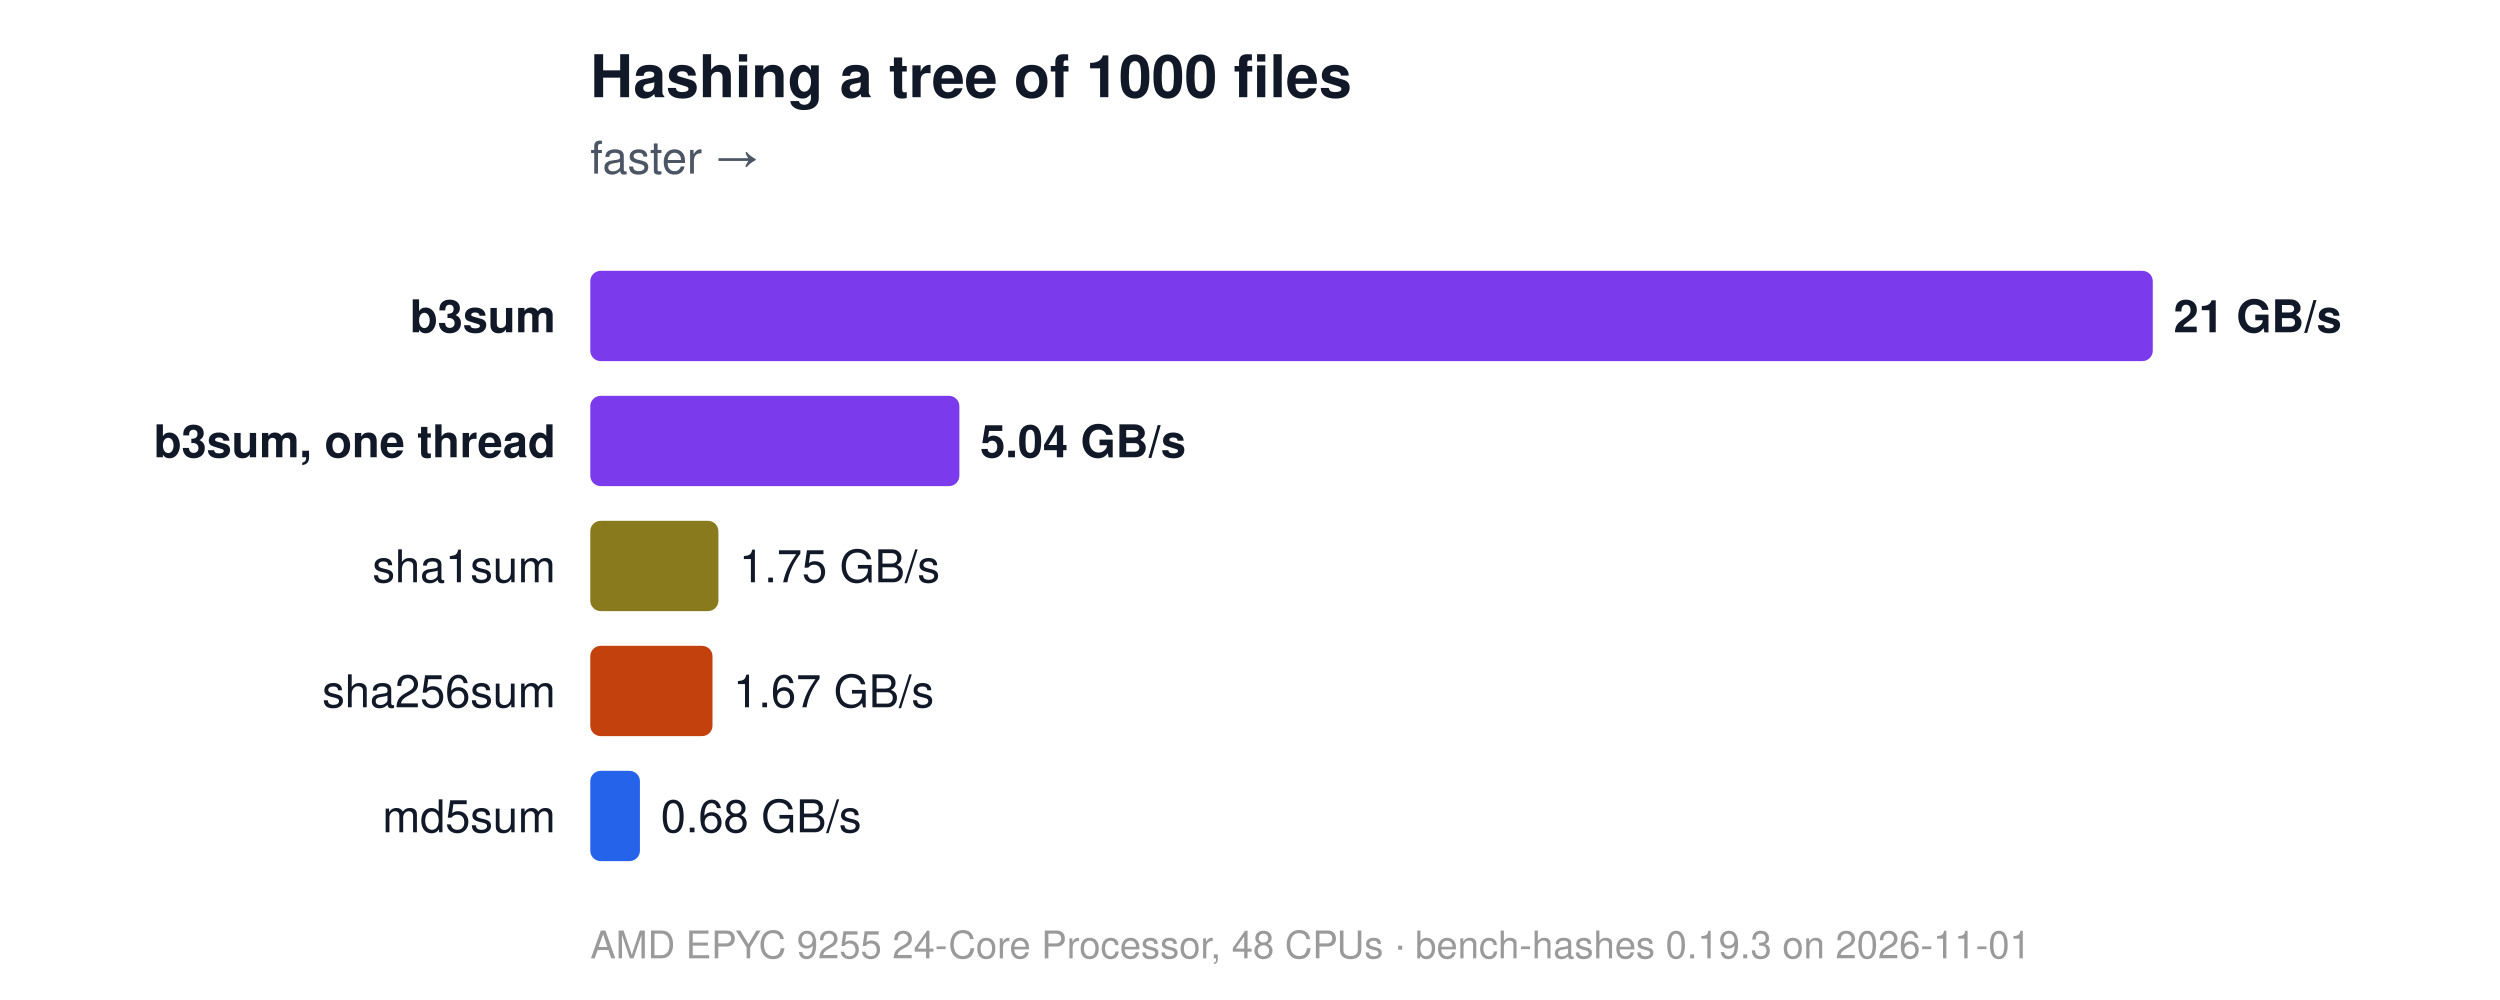
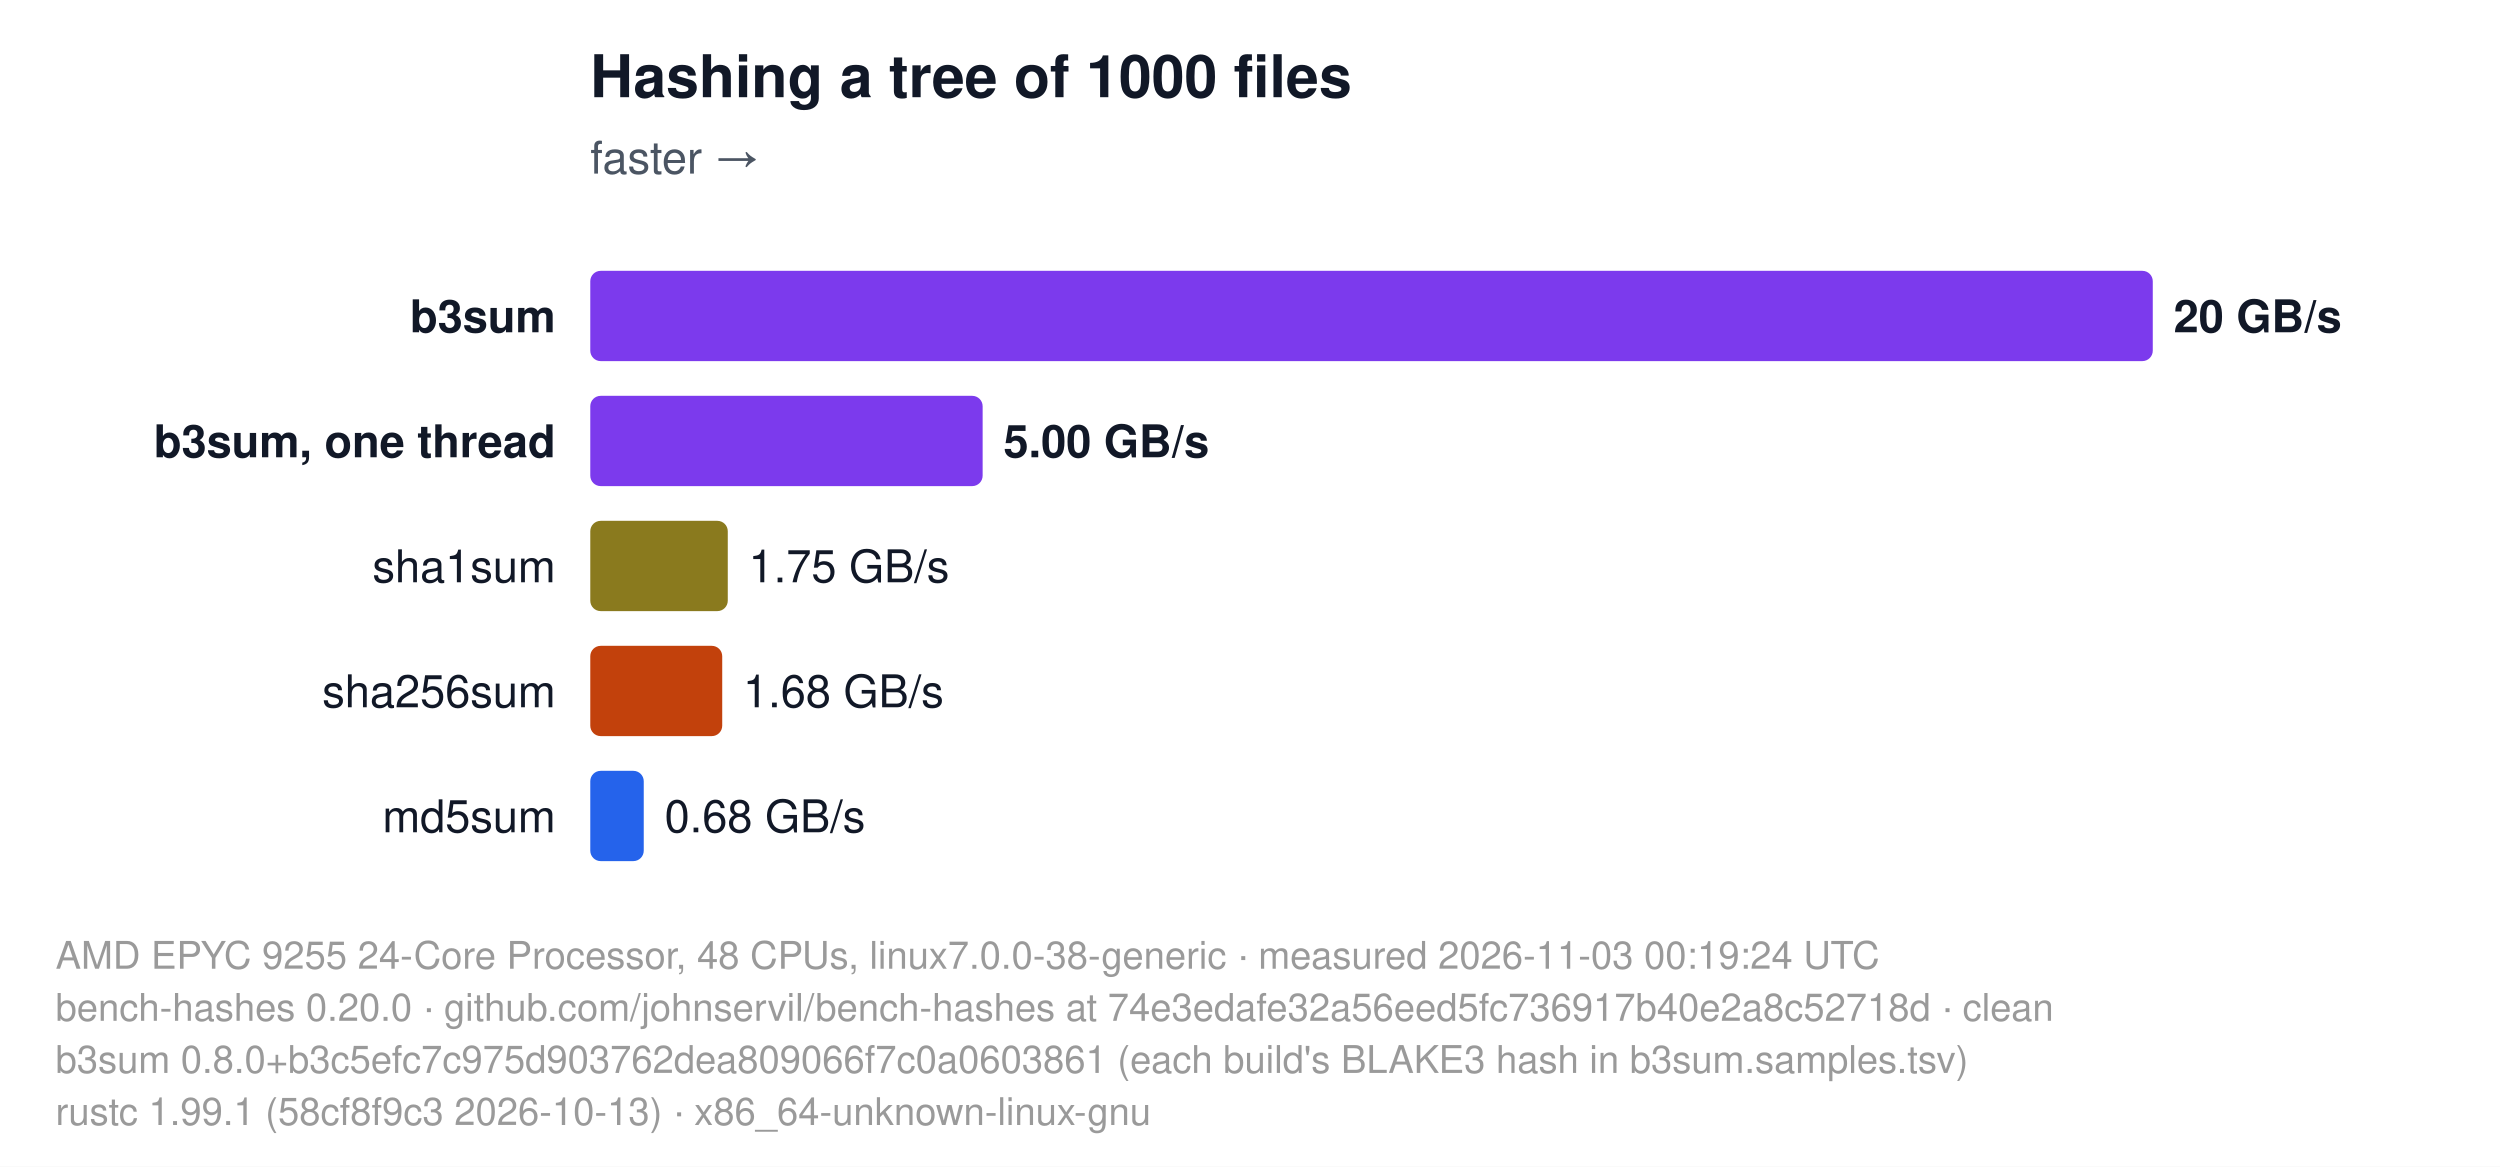
- <svg xmlns="http://www.w3.org/2000/svg" width="720" height="288" viewBox="0 0 720 288" font-family="-apple-system, BlinkMacSystemFont, 'Segoe UI', Helvetica, Arial, sans-serif">
-   <rect width="720" height="288" fill="#ffffff" />
+ <svg xmlns="http://www.w3.org/2000/svg" width="720" height="336" viewBox="0 0 720 336" font-family="-apple-system, BlinkMacSystemFont, 'Segoe UI', Helvetica, Arial, sans-serif">
+   <rect width="720" height="336" fill="#ffffff" />
  <text x="170" y="28" font-size="17" font-weight="600" fill="#111827">Hashing a tree of 1000 files</text>
  <text x="170" y="50" font-size="13" fill="#4b5563">faster →</text>
  <text x="160" y="95.7" font-size="13" fill="#111827" text-anchor="end" font-weight="600">b3sum</text>
  <rect x="170" y="78" width="450.0" height="26" rx="3" fill="#7c3aed" />
-   <text x="626.0" y="95.7" font-size="13" fill="#111827" font-weight="600">21 GB/s</text>
+   <text x="626.0" y="95.7" font-size="13" fill="#111827" font-weight="600">20 GB/s</text>
  <text x="160" y="131.7" font-size="13" fill="#111827" text-anchor="end" font-weight="600">b3sum, one thread</text>
-   <rect x="170" y="114" width="106.3" height="26" rx="3" fill="#7c3aed" />
-   <text x="282.3" y="131.7" font-size="13" fill="#111827" font-weight="600">5.04 GB/s</text>
+   <rect x="170" y="114" width="113.0" height="26" rx="3" fill="#7c3aed" />
+   <text x="289.0" y="131.7" font-size="13" fill="#111827" font-weight="600">5.00 GB/s</text>
  <text x="160" y="167.7" font-size="13" fill="#111827" text-anchor="end">sha1sum</text>
-   <rect x="170" y="150" width="36.9" height="26" rx="3" fill="#8a7a1e" />
-   <text x="212.9" y="167.7" font-size="13" fill="#111827">1.75 GB/s</text>
+   <rect x="170" y="150" width="39.6" height="26" rx="3" fill="#8a7a1e" />
+   <text x="215.6" y="167.7" font-size="13" fill="#111827">1.75 GB/s</text>
  <text x="160" y="203.7" font-size="13" fill="#111827" text-anchor="end">sha256sum</text>
-   <rect x="170" y="186" width="35.2" height="26" rx="3" fill="#c2410c" />
-   <text x="211.2" y="203.7" font-size="13" fill="#111827">1.67 GB/s</text>
+   <rect x="170" y="186" width="38.0" height="26" rx="3" fill="#c2410c" />
+   <text x="214.0" y="203.7" font-size="13" fill="#111827">1.68 GB/s</text>
  <text x="160" y="239.7" font-size="13" fill="#111827" text-anchor="end">md5sum</text>
-   <rect x="170" y="222" width="14.3" height="26" rx="3" fill="#2563eb" />
-   <text x="190.3" y="239.7" font-size="13" fill="#111827">0.68 GB/s</text>
-   <text x="170" y="276.0" font-size="11" fill="#9a9a9a">AMD EPYC 9255 24-Core Processor, 48 CPUs · bench-hashes 0.19.3 on 2026-11-01</text>
+   <rect x="170" y="222" width="15.4" height="26" rx="3" fill="#2563eb" />
+   <text x="191.4" y="239.7" font-size="13" fill="#111827">0.68 GB/s</text>
+   <text x="16" y="279.0" font-size="11" fill="#9a9a9a">AMD EPYC 9255 24-Core Processor, 48 CPUs, linux7.0.0-38-generic · measured 2026-11-03 00:19:24 UTC</text>
+   <text x="16" y="294.0" font-size="11" fill="#9a9a9a">bench-hashes 0.20.0 · github.com/johnservil/bench-hashes at 74e3edafe32a56eed5fc736917b40e2a8c52718d · clean</text>
+   <text x="16" y="309.0" font-size="11" fill="#9a9a9a">b3sum 0.8.0+b3c5efc7c975d903762dea809066f7c0a0603861 (each build's BLAKE3 hash in b3sum.samples.tsv)</text>
+   <text x="16" y="324.0" font-size="11" fill="#9a9a9a">rustc 1.99.1 (58cf8f9c3 2026-10-13) · x86_64-unknown-linux-gnu</text>
</svg>
